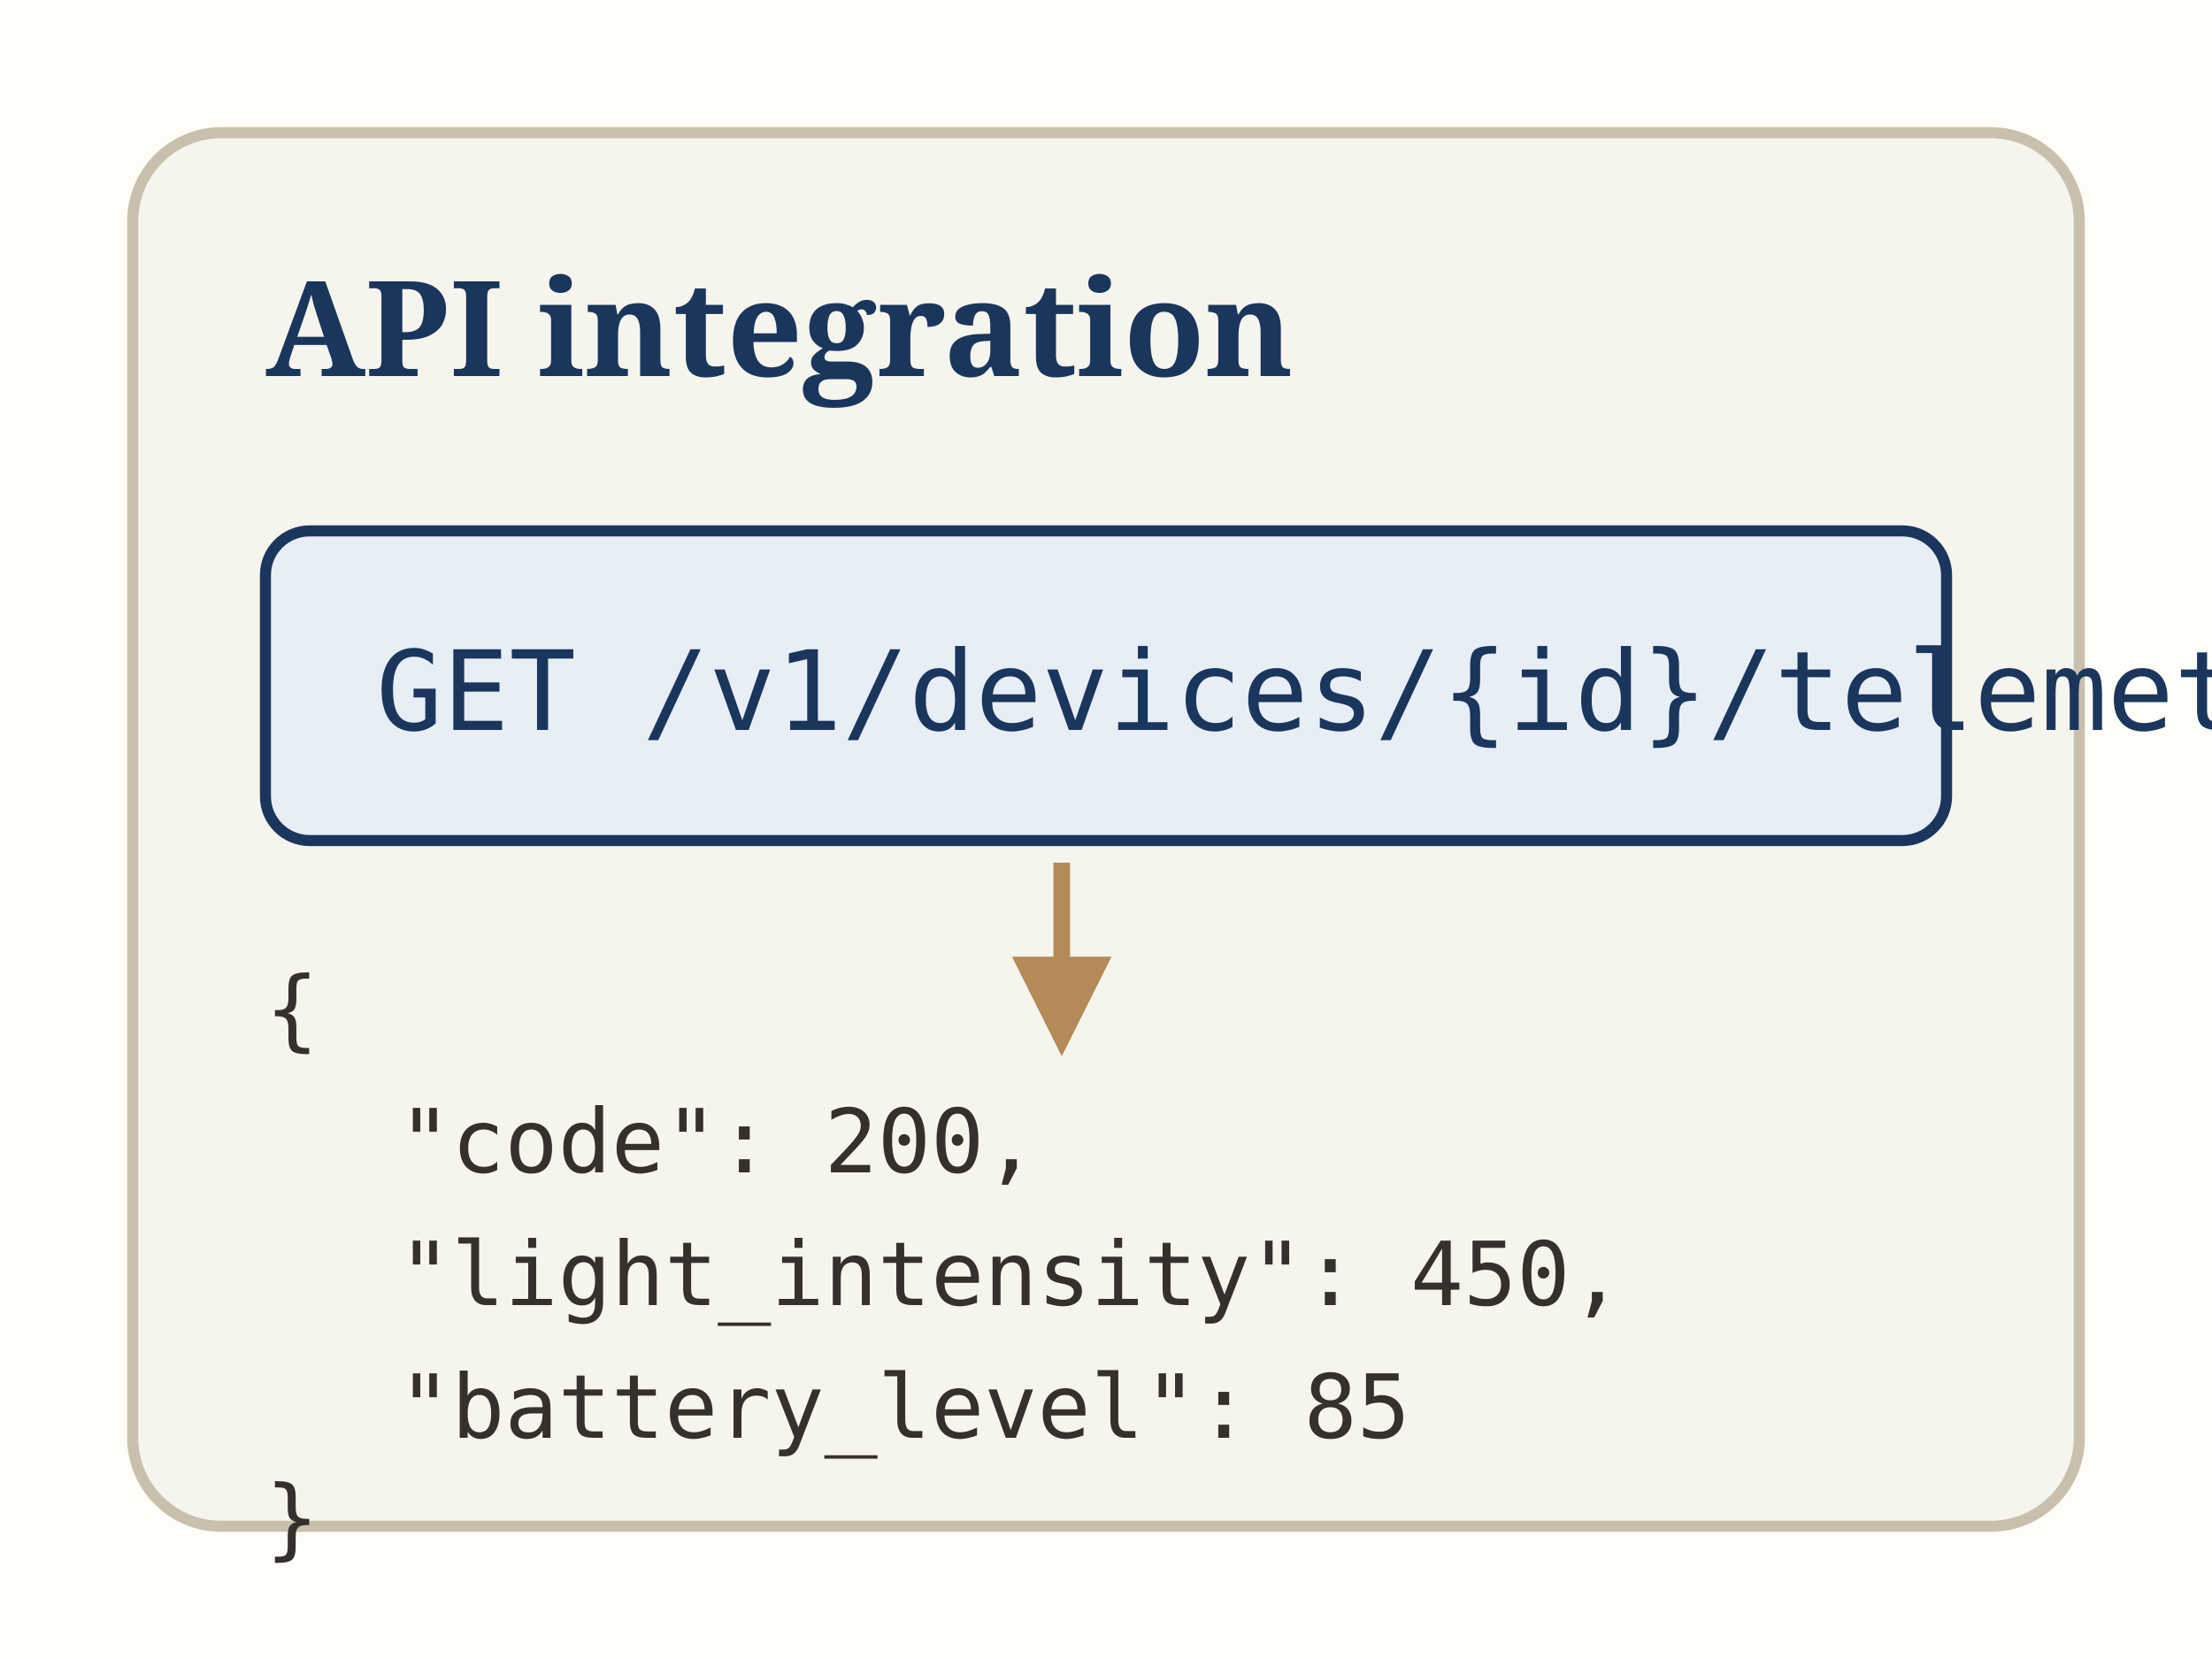
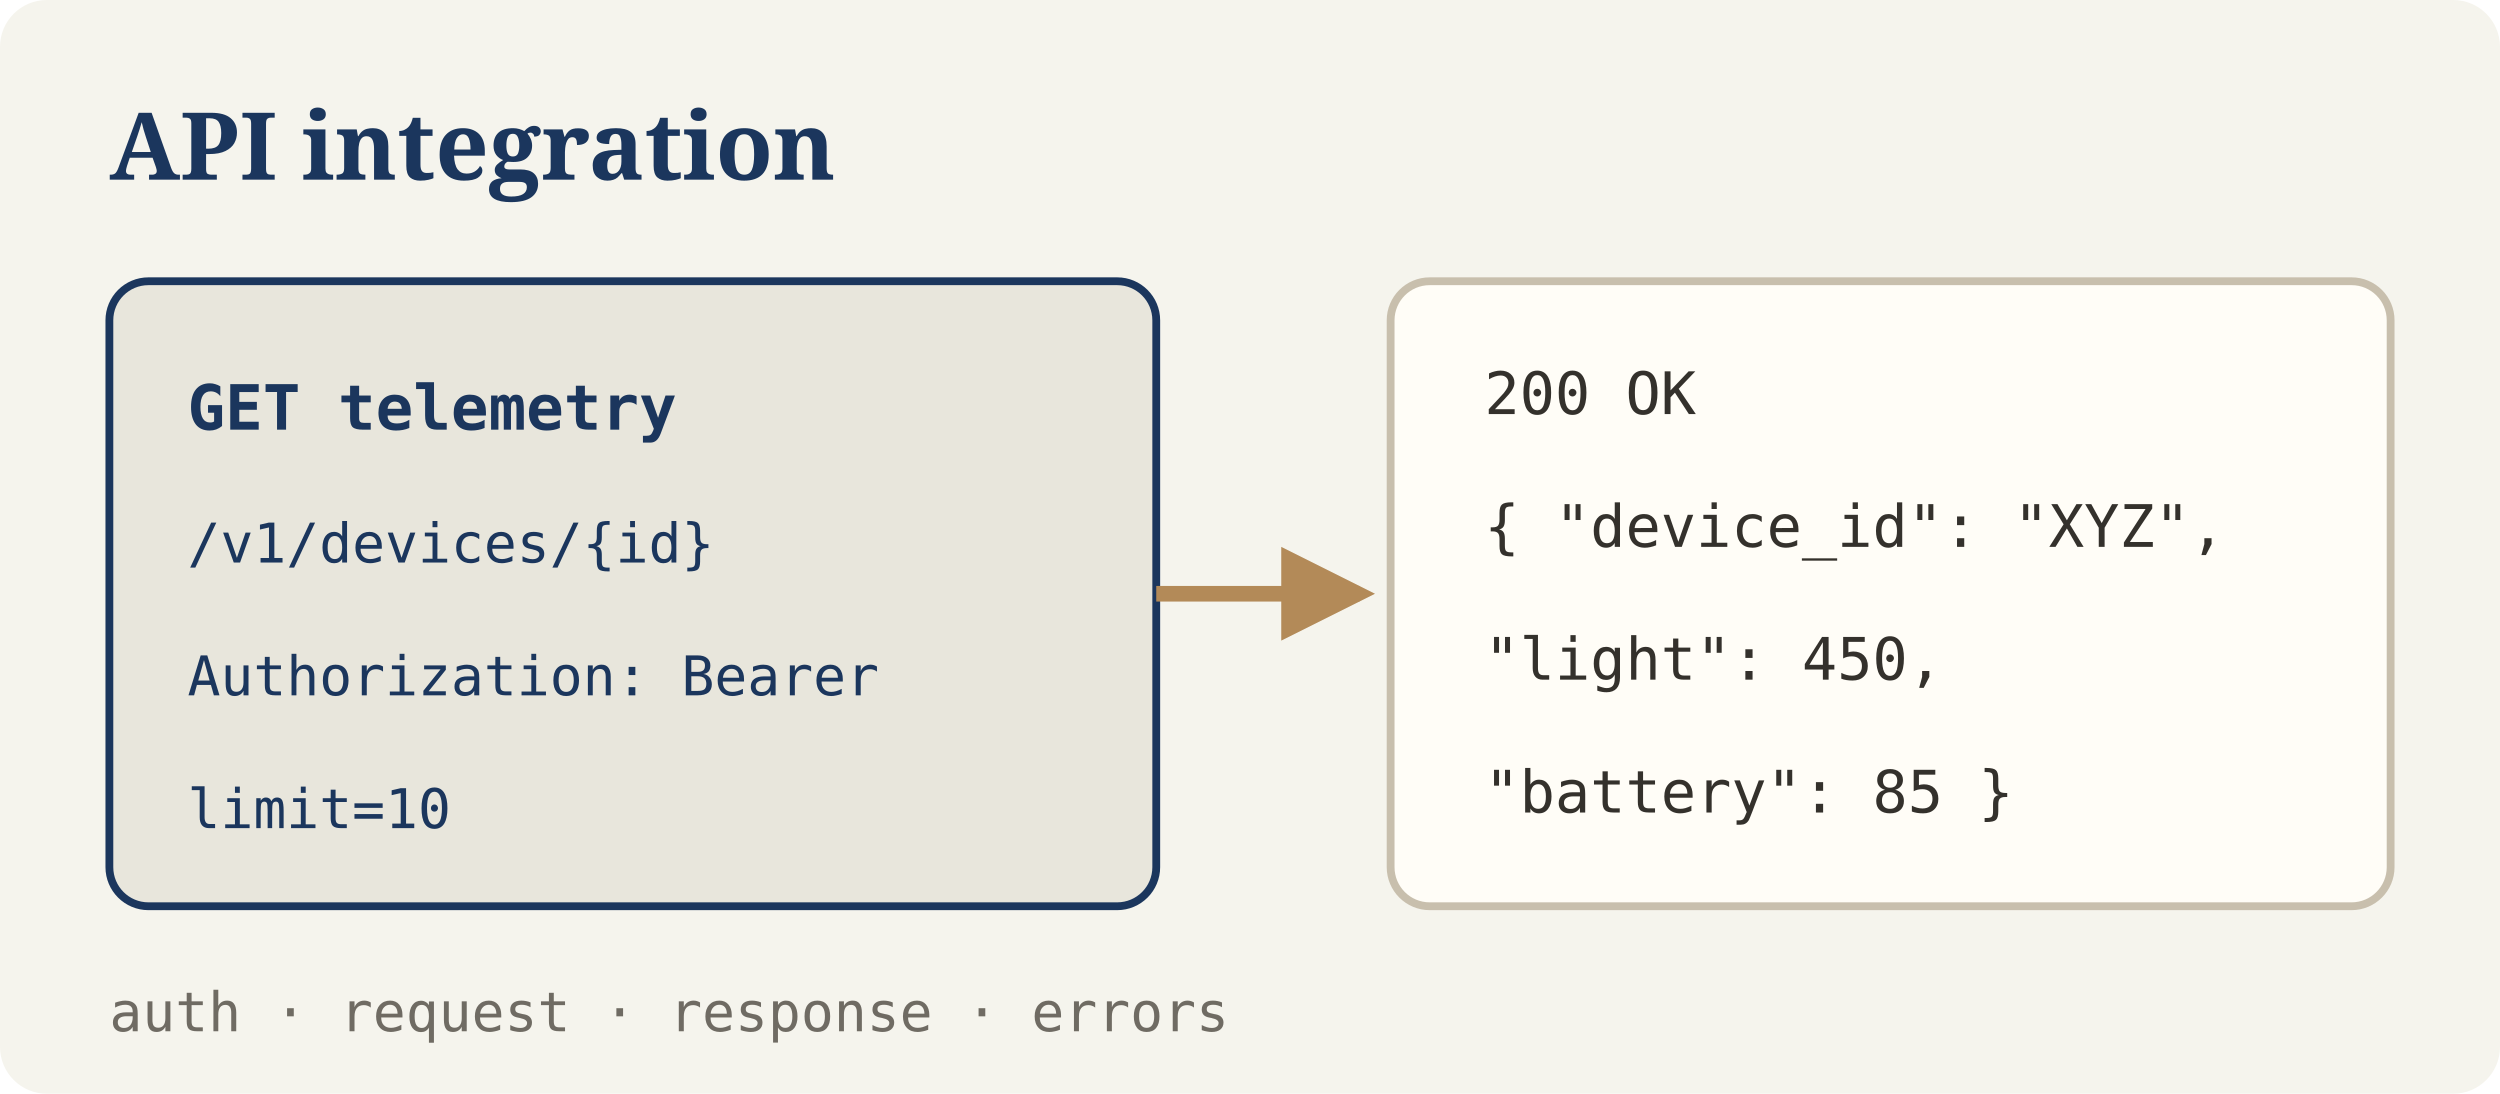
- <svg xmlns="http://www.w3.org/2000/svg" width="200" height="150" viewBox="0 0 200 150" role="img" aria-labelledby="title desc">
-   <rect width="200" height="150" fill="#fffdf7" />
-   <rect x="12" y="12" width="176" height="126" rx="8" fill="#f5f4ed" stroke="#c8bfad" />
-   <text x="24" y="34" fill="#1b365d" font-family="Georgia, serif" font-size="12" font-weight="600">API integration</text>
-   <rect x="24" y="48" width="152" height="28" rx="4" fill="#e8eef6" stroke="#1b365d" />
-   <text x="34" y="66" fill="#1b365d" font-family="Consolas, monospace" font-size="10">GET /v1/devices/{id}/telemetry</text>
-   <g font-family="Consolas, monospace" font-size="8" fill="#34312c">
-     <text x="24" y="94">{</text>
-     <text x="36" y="106">"code": 200,</text>
-     <text x="36" y="118">"light_intensity": 450,</text>
-     <text x="36" y="130">"battery_level": 85</text>
-     <text x="24" y="140">}</text>
+ <svg xmlns="http://www.w3.org/2000/svg" width="320" height="140" viewBox="0 0 320 140" role="img" aria-labelledby="title desc">
+   <rect width="320" height="140" rx="6" fill="#f5f4ed" />
+   <text x="14" y="23" fill="#1b365d" font-family="Georgia, serif" font-size="12" font-weight="600">API integration</text>
+   <rect x="14" y="36" width="134" height="80" rx="5" fill="#e8e6dc" stroke="#1b365d" />
+   <g fill="#1b365d" font-family="Consolas, monospace">
+     <text x="24" y="55" font-size="8" font-weight="600">GET telemetry</text>
+     <text x="24" y="72" font-size="7">/v1/devices/{id}</text>
+     <text x="24" y="89" font-size="7">Authorization: Bearer</text>
+     <text x="24" y="106" font-size="7">limit=10</text>
  </g>
-   <g stroke="#b38a58" stroke-width="1.5" fill="none" marker-end="url(#arrow)">
-     <path d="M96 78 C96 86 96 88 96 94" />
+   <path d="M148 76 H174" stroke="#b38a58" stroke-width="2" fill="none" marker-end="url(#arrow)" />
+   <rect x="178" y="36" width="128" height="80" rx="5" fill="#fffdf7" stroke="#c8bfad" />
+   <g fill="#34312c" font-family="Consolas, monospace" font-size="7.5">
+     <text x="190" y="53">200 OK</text>
+     <text x="190" y="70">{ "device_id": "XYZ",</text>
+     <text x="190" y="87">  "light": 450,</text>
+     <text x="190" y="104">  "battery": 85 }</text>
  </g>
+   <text x="14" y="132" fill="#6f6b63" font-family="Consolas, monospace" font-size="7">auth · request · response · errors</text>
  <defs>
    <marker id="arrow" markerWidth="6" markerHeight="6" refX="5" refY="3" orient="auto">
      <path d="M0 0 L6 3 L0 6 Z" fill="#b38a58" />
    </marker>
  </defs>
</svg>
